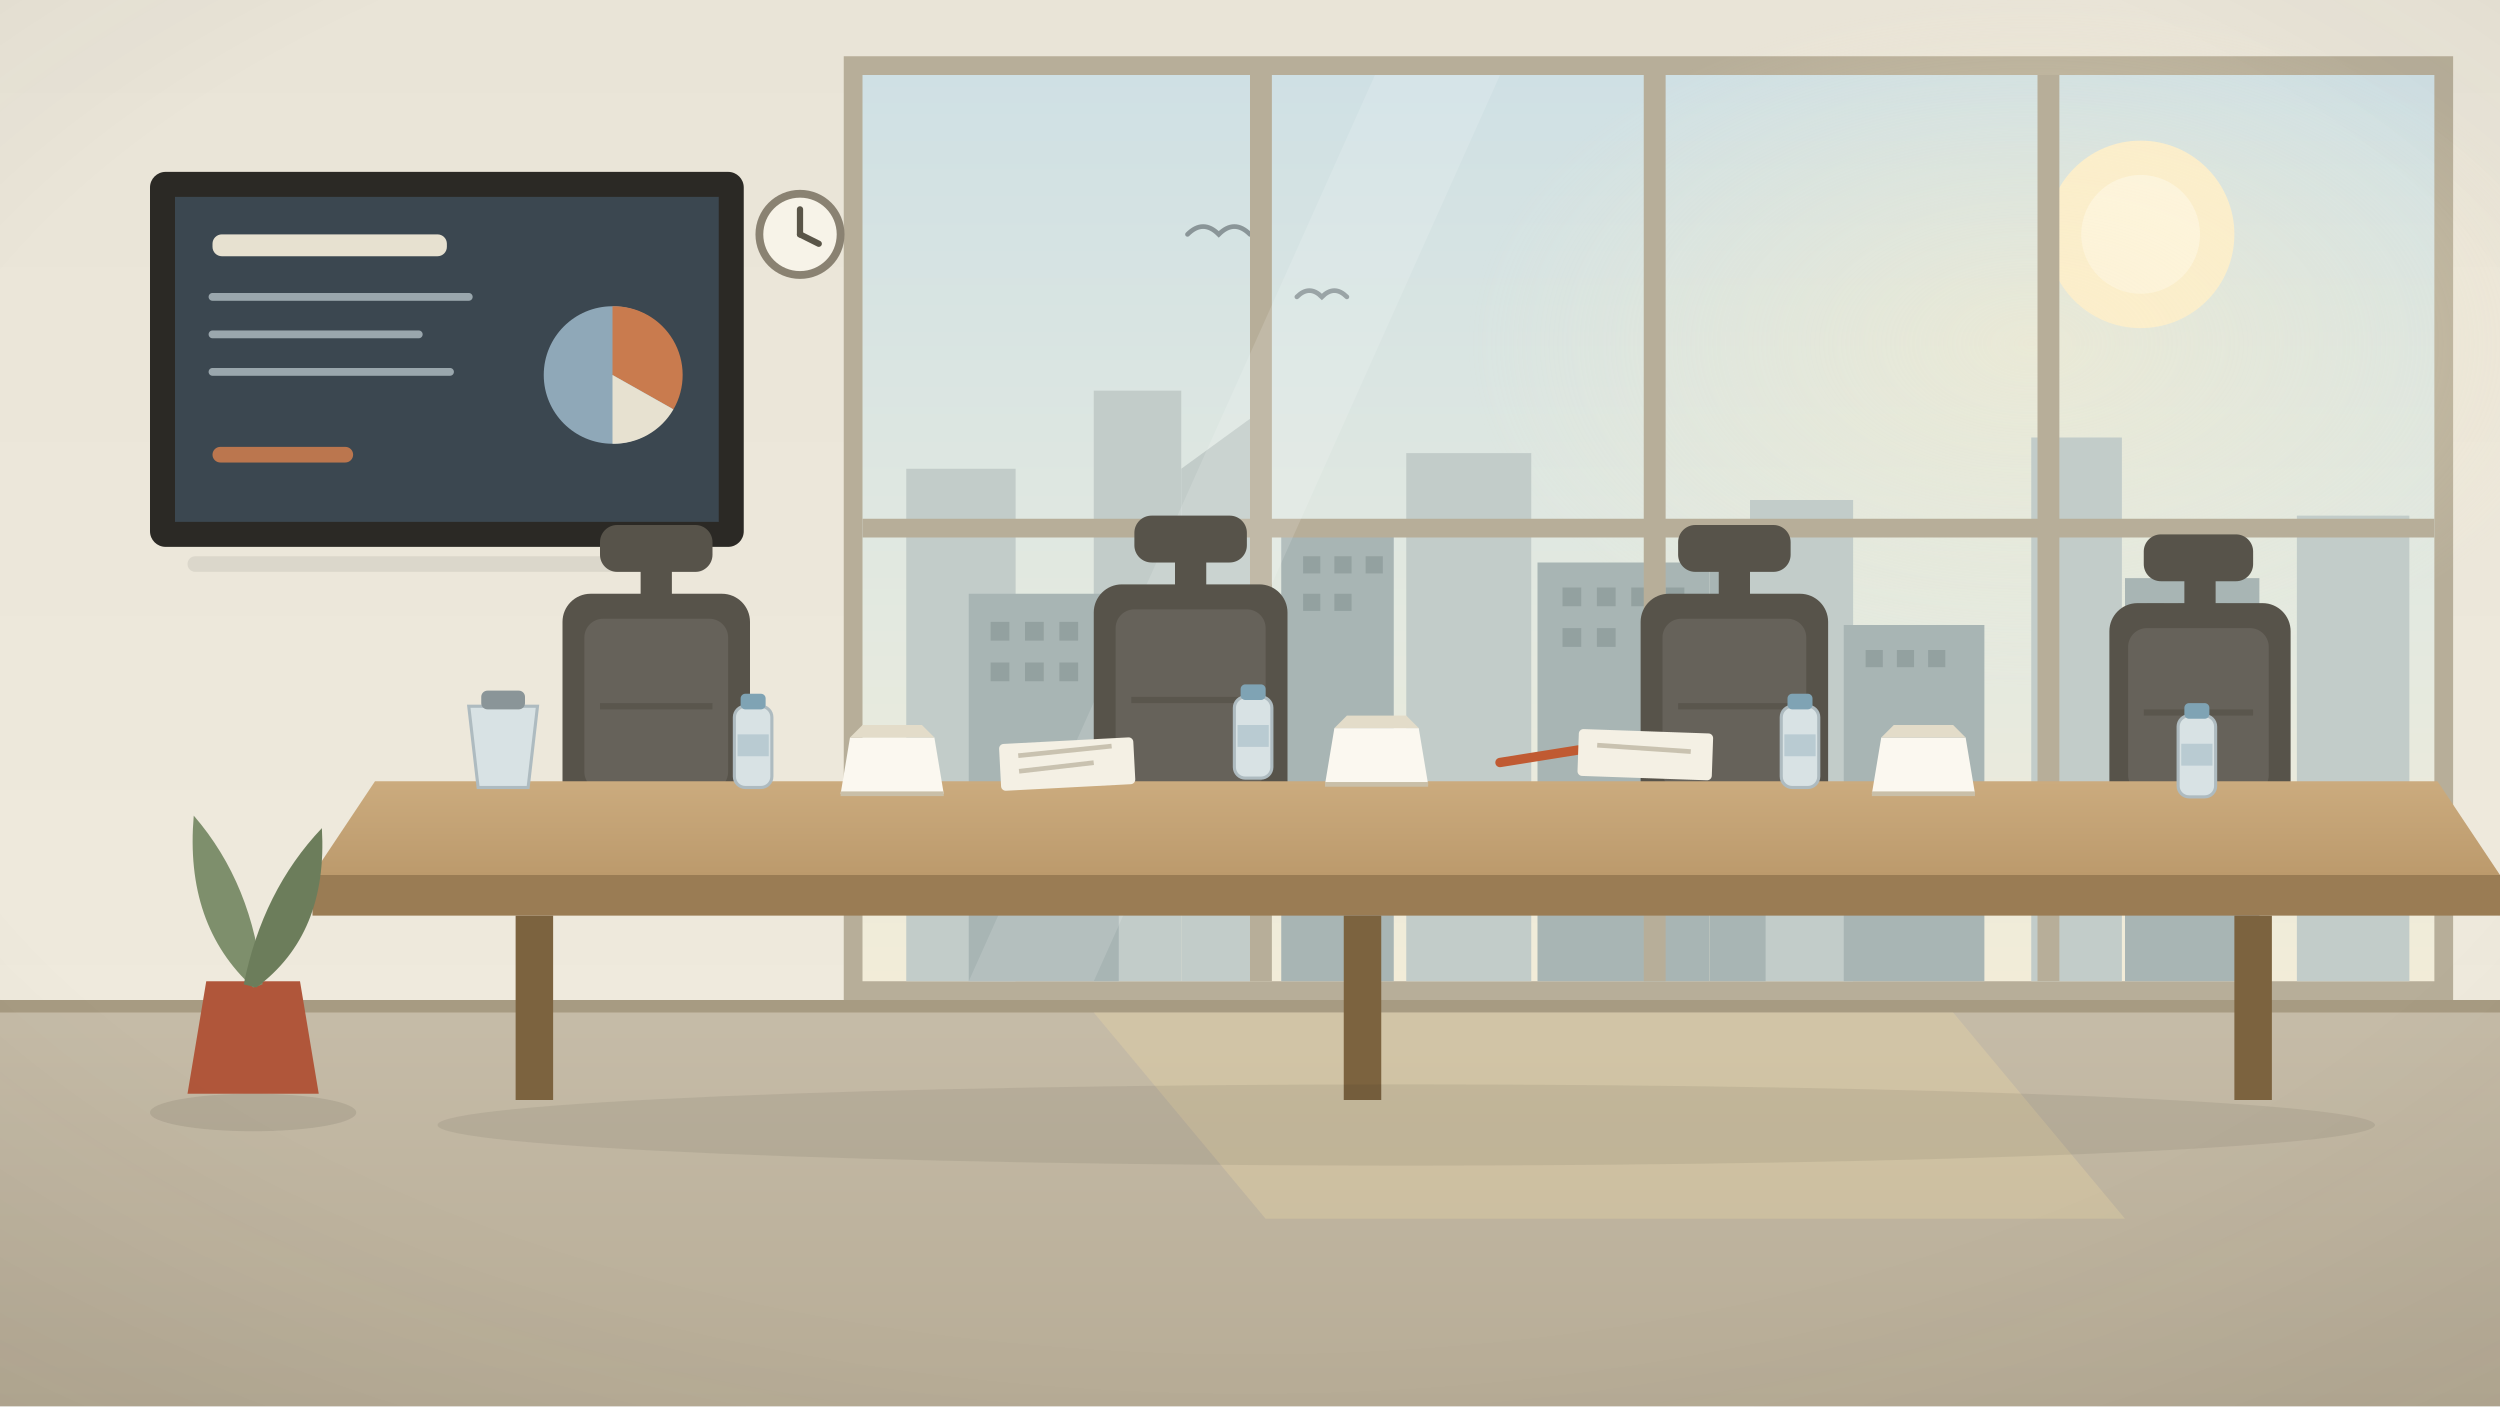
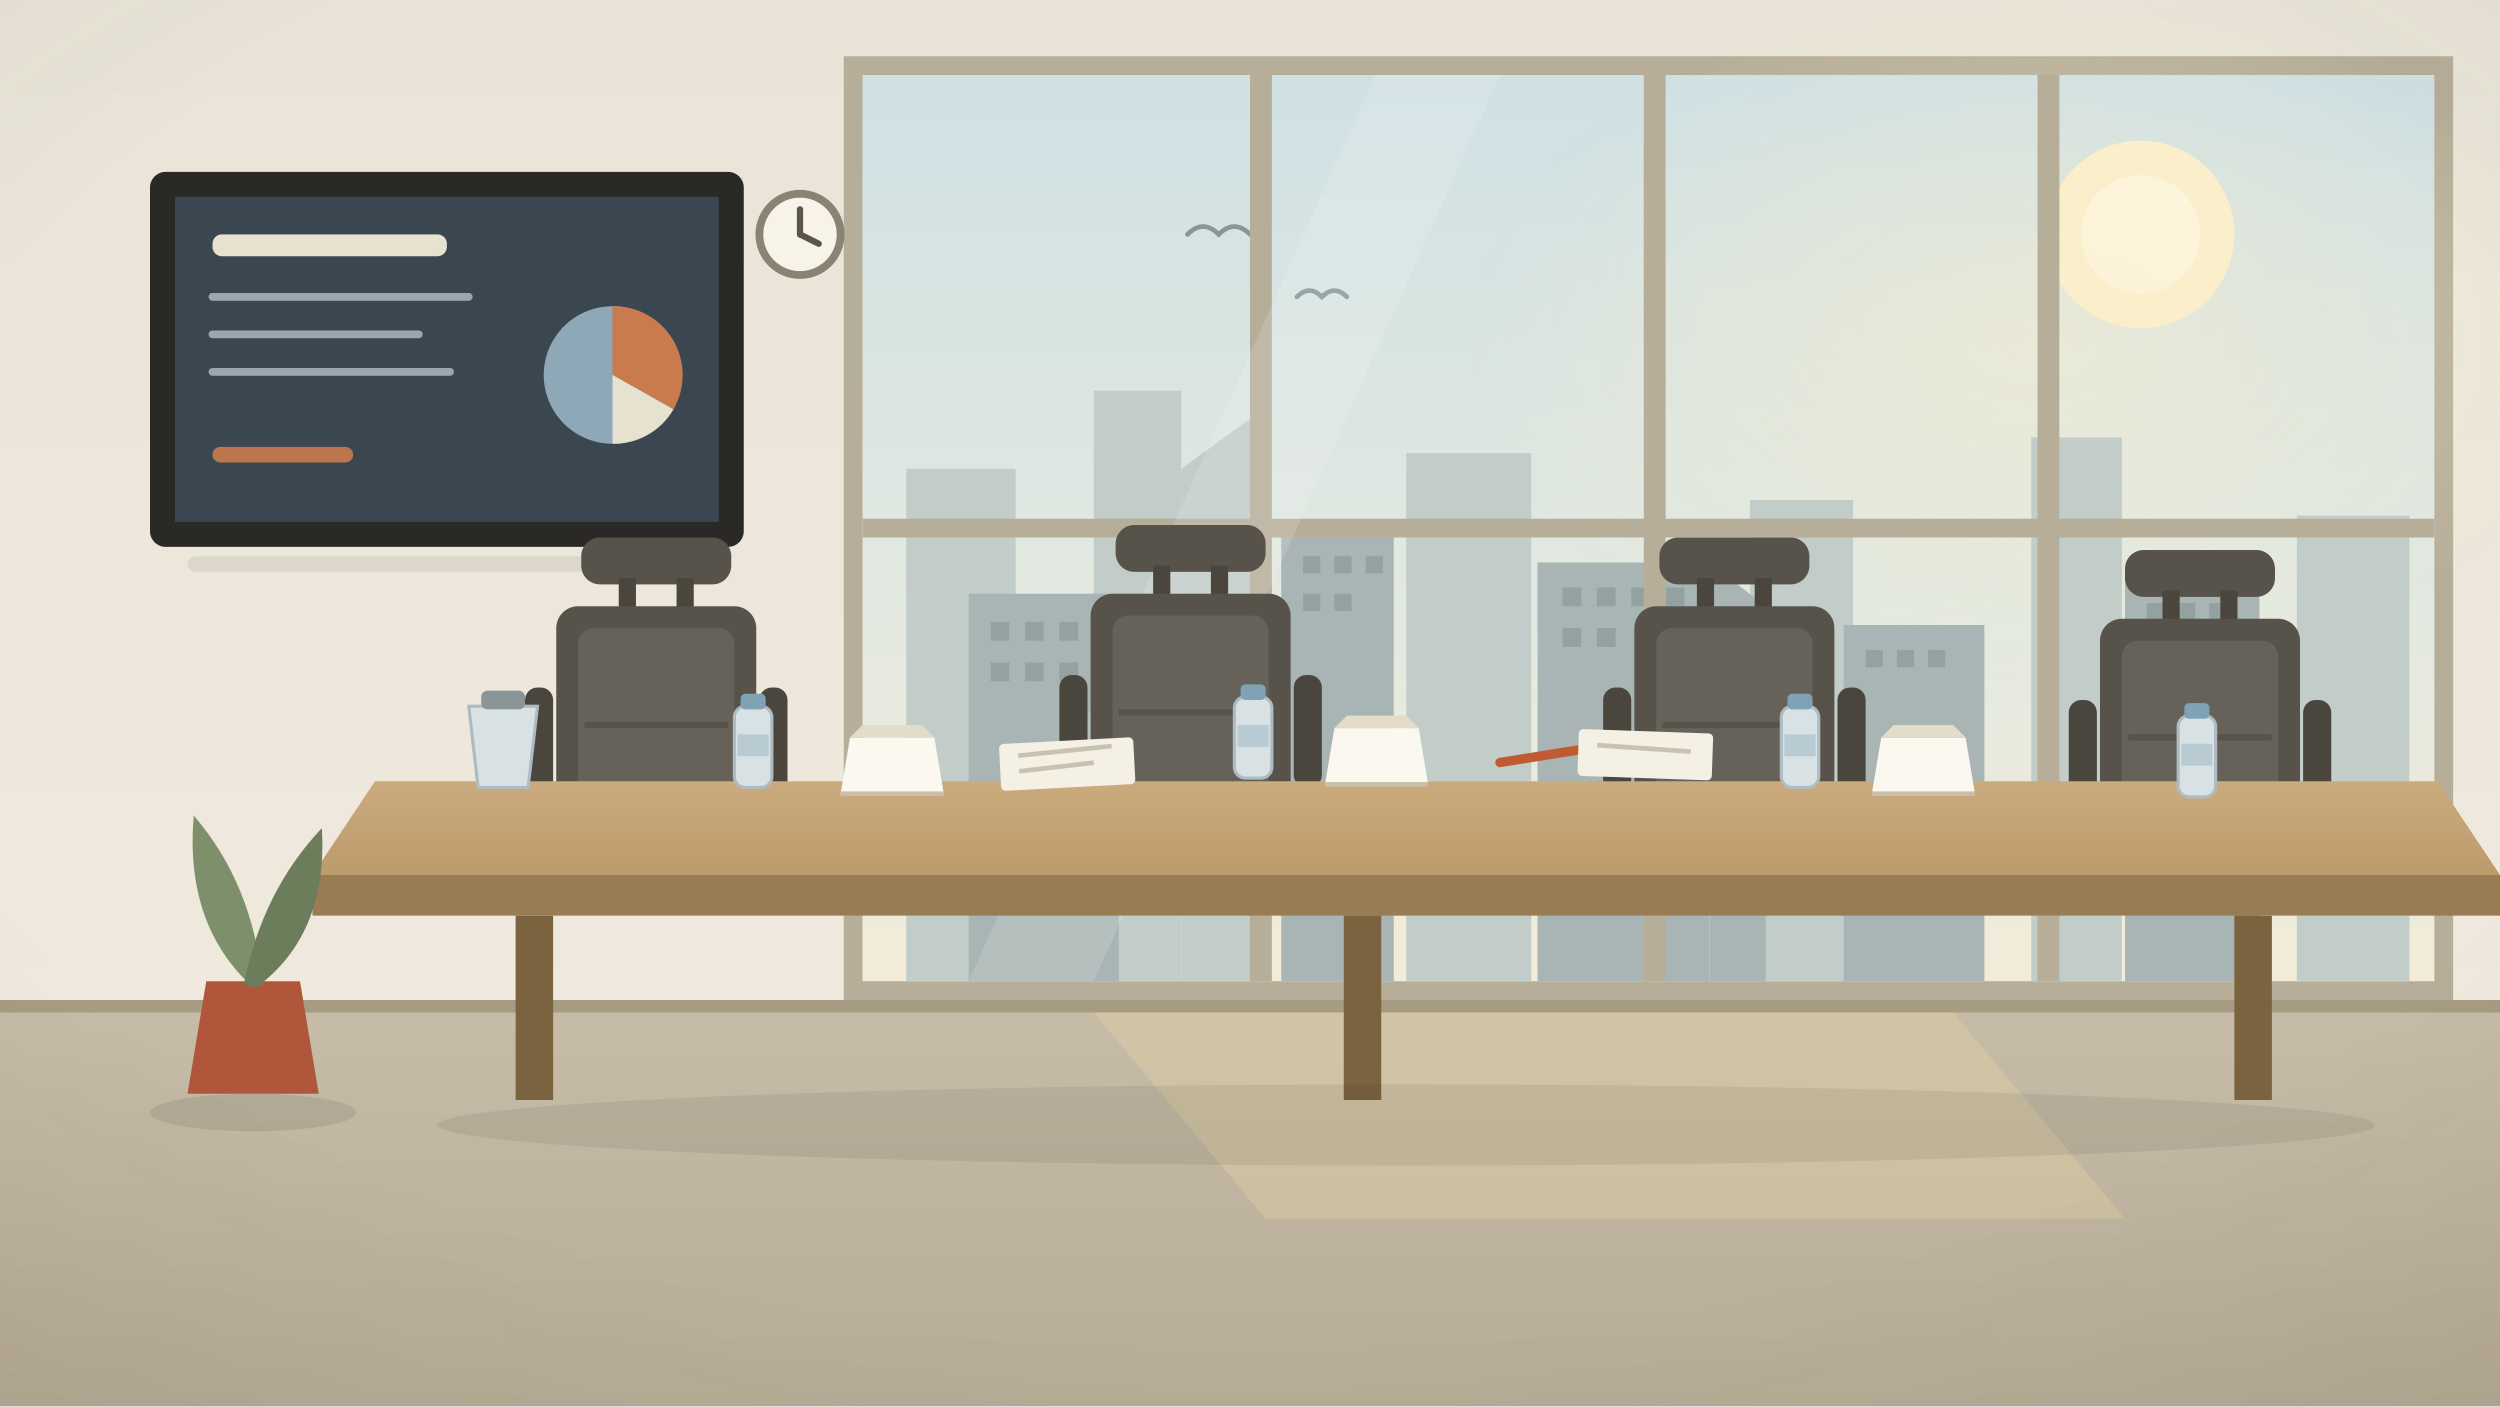
<svg xmlns="http://www.w3.org/2000/svg" width="1600" height="900" viewBox="0 0 1600 900">
  <defs>
    <linearGradient id="wallM" x1="0" y1="0" x2="0" y2="1">
      <stop offset="0" stop-color="#E9E4D7" />
      <stop offset="1" stop-color="#F1ECDF" />
    </linearGradient>
    <linearGradient id="skyM" x1="0" y1="0" x2="0" y2="1">
      <stop offset="0" stop-color="#CFE0E4" />
      <stop offset="0.6" stop-color="#E3E9E0" />
      <stop offset="1" stop-color="#F2ECD8" />
    </linearGradient>
    <linearGradient id="floorM" x1="0" y1="0" x2="0" y2="1">
      <stop offset="0" stop-color="#C6BCA8" />
      <stop offset="1" stop-color="#B7AC96" />
    </linearGradient>
    <linearGradient id="tableTop" x1="0" y1="0" x2="0" y2="1">
      <stop offset="0" stop-color="#CBAB7E" />
      <stop offset="1" stop-color="#BC9A6C" />
    </linearGradient>
    <radialGradient id="mornGlow" cx="0.5" cy="0.5" r="0.5">
      <stop offset="0" stop-color="#FBEECB" stop-opacity="0.5" />
      <stop offset="1" stop-color="#FBEECB" stop-opacity="0" />
    </radialGradient>
    <radialGradient id="vignM" cx="0.5" cy="0.42" r="0.9">
      <stop offset="0.6" stop-color="#1C1B18" stop-opacity="0" />
      <stop offset="1" stop-color="#1C1B18" stop-opacity="0.10" />
    </radialGradient>
+     <g id="chairM">
+       <rect x="-48" y="0" width="96" height="30" rx="12" fill="#57534A" />
+       <rect x="-24" y="26" width="11" height="20" fill="#4A463E" />
+       <rect x="13" y="26" width="11" height="20" fill="#4A463E" />
+       <rect x="-84" y="96" width="18" height="72" rx="8" fill="#4A463E" />
+       <rect x="66" y="96" width="18" height="72" rx="8" fill="#4A463E" />
+       <rect x="-64" y="44" width="128" height="142" rx="14" fill="#57534A" />
+       <rect x="-50" y="58" width="100" height="114" rx="10" fill="#66625A" />
+       <line x1="-46" y1="120" x2="46" y2="120" stroke="#57534A" stroke-width="4" />
+     </g>
  </defs>
  <rect width="1600" height="900" fill="url(#wallM)" />
  <rect x="0" y="640" width="1600" height="260" fill="url(#floorM)" />
  <rect x="0" y="640" width="1600" height="8" fill="#A79B82" />
  <g>
    <rect x="540" y="36" width="1030" height="604" fill="#B7AE99" />
    <rect x="552" y="48" width="1006" height="580" fill="url(#skyM)" />
    <circle cx="1370" cy="150" r="60" fill="#FBEECB" />
    <circle cx="1370" cy="150" r="38" fill="#FDF6E0" />
    <ellipse cx="1300" cy="220" rx="360" ry="220" fill="url(#mornGlow)" />
    <g fill="#C2CCC9">
      <rect x="580" y="300" width="70" height="328" />
      <rect x="700" y="250" width="56" height="378" />
      <rect x="900" y="290" width="80" height="338" />
      <rect x="1120" y="320" width="66" height="308" />
      <rect x="1300" y="280" width="58" height="348" />
      <rect x="1470" y="330" width="72" height="298" />
      <polygon points="756,628 756,300 800,268 800,628" />
    </g>
    <g fill="#A8B5B4">
      <rect x="620" y="380" width="96" height="248" />
      <rect x="820" y="340" width="72" height="288" />
      <rect x="984" y="360" width="110" height="268" />
      <rect x="1180" y="400" width="90" height="228" />
      <rect x="1360" y="370" width="86" height="258" />
      <polygon points="1094,628 1094,360 1130,388 1130,628" />
    </g>
    <g fill="#93A1A0">
      <rect x="634" y="398" width="12" height="12" />
      <rect x="656" y="398" width="12" height="12" />
      <rect x="678" y="398" width="12" height="12" />
      <rect x="634" y="424" width="12" height="12" />
      <rect x="656" y="424" width="12" height="12" />
      <rect x="678" y="424" width="12" height="12" />
      <rect x="834" y="356" width="11" height="11" />
      <rect x="854" y="356" width="11" height="11" />
      <rect x="874" y="356" width="11" height="11" />
      <rect x="834" y="380" width="11" height="11" />
      <rect x="854" y="380" width="11" height="11" />
      <rect x="1000" y="376" width="12" height="12" />
      <rect x="1022" y="376" width="12" height="12" />
      <rect x="1044" y="376" width="12" height="12" />
      <rect x="1066" y="376" width="12" height="12" />
      <rect x="1000" y="402" width="12" height="12" />
      <rect x="1022" y="402" width="12" height="12" />
      <rect x="1066" y="402" width="12" height="12" />
      <rect x="1194" y="416" width="11" height="11" />
      <rect x="1214" y="416" width="11" height="11" />
      <rect x="1234" y="416" width="11" height="11" />
      <rect x="1374" y="386" width="11" height="11" />
      <rect x="1394" y="386" width="11" height="11" />
      <rect x="1414" y="386" width="11" height="11" />
      <rect x="1374" y="410" width="11" height="11" />
      <rect x="1414" y="410" width="11" height="11" />
    </g>
    <g stroke="#8A9598" stroke-width="3" fill="none" stroke-linecap="round">
      <path d="M760 150 q10 -10 20 0 q10 -10 20 0" />
      <path d="M830 190 q8 -8 16 0 q8 -8 16 0" />
    </g>
    <g fill="#B7AE99">
      <rect x="800" y="48" width="14" height="580" />
      <rect x="1052" y="48" width="14" height="580" />
      <rect x="1304" y="48" width="14" height="580" />
      <rect x="552" y="332" width="1006" height="12" />
    </g>
    <polygon points="880,48 960,48 700,628 620,628" fill="#FFFFFF" opacity="0.14" />
  </g>
  <polygon points="700,648 1250,648 1360,780 810,780" fill="#EFD9A6" opacity="0.30" />
  <g>
    <rect x="96" y="110" width="380" height="240" rx="10" fill="#2B2925" />
    <rect x="112" y="126" width="348" height="208" fill="#3B4750" />
    <rect x="136" y="150" width="150" height="14" rx="6" fill="#E7E1D0" />
    <g stroke="#9AA7AD" stroke-width="5" stroke-linecap="round">
      <line x1="136" y1="190" x2="300" y2="190" />
      <line x1="136" y1="214" x2="268" y2="214" />
      <line x1="136" y1="238" x2="288" y2="238" />
    </g>
    <circle cx="392" cy="240" r="44" fill="#8FA8B8" />
    <path d="M392 240 L392 196 A44 44 0 0 1 431 262 z" fill="#C97B4E" />
    <path d="M392 240 L431 262 A44 44 0 0 1 392 284 z" fill="#E7E1D0" />
    <rect x="136" y="286" width="90" height="10" rx="5" fill="#C97B4E" opacity="0.9" />
    <rect x="120" y="356" width="332" height="10" rx="5" fill="#1C1B18" opacity="0.08" />
  </g>
  <circle cx="512" cy="150" r="26" fill="#F7F3E8" stroke="#8A8272" stroke-width="5" />
  <line x1="512" y1="150" x2="512" y2="134" stroke="#5A5548" stroke-width="4" stroke-linecap="round" />
  <line x1="512" y1="150" x2="524" y2="156" stroke="#5A5548" stroke-width="4" stroke-linecap="round" />
  <g>
-     <g fill="#57534A">
-       <rect x="384" y="336" width="72" height="30" rx="11" />
-       <rect x="410" y="364" width="20" height="18" />
-       <rect x="360" y="380" width="120" height="140" rx="18" />
-       <rect x="726" y="330" width="72" height="30" rx="11" />
-       <rect x="752" y="358" width="20" height="18" />
-       <rect x="700" y="374" width="124" height="146" rx="18" />
-       <rect x="1074" y="336" width="72" height="30" rx="11" />
-       <rect x="1100" y="364" width="20" height="18" />
-       <rect x="1050" y="380" width="120" height="140" rx="18" />
-       <rect x="1372" y="342" width="70" height="30" rx="11" />
-       <rect x="1398" y="370" width="20" height="18" />
-       <rect x="1350" y="386" width="116" height="134" rx="18" />
-     </g>
-     <g fill="#66625A">
-       <rect x="374" y="396" width="92" height="110" rx="12" />
-       <rect x="714" y="390" width="96" height="114" rx="12" />
-       <rect x="1064" y="396" width="92" height="110" rx="12" />
-       <rect x="1362" y="402" width="90" height="106" rx="12" />
-     </g>
-     <g stroke="#57534A" stroke-width="4" opacity="0.8">
-       <line x1="384" y1="452" x2="456" y2="452" />
-       <line x1="724" y1="448" x2="800" y2="448" />
-       <line x1="1074" y1="452" x2="1146" y2="452" />
-       <line x1="1372" y1="456" x2="1442" y2="456" />
-     </g>
+     <use href="#chairM" x="420" y="344" />
+     <use href="#chairM" x="762" y="336" />
+     <use href="#chairM" x="1110" y="344" />
+     <use href="#chairM" x="1408" y="352" />
  </g>
  <g>
    <polygon points="240,500 1560,500 1600,560 200,560" fill="url(#tableTop)" />
    <rect x="200" y="560" width="1400" height="26" fill="#9A7C54" />
    <rect x="330" y="586" width="24" height="118" fill="#7C633F" />
    <rect x="1430" y="586" width="24" height="118" fill="#7C633F" />
    <rect x="860" y="586" width="24" height="118" fill="#7C633F" />
    <ellipse cx="900" cy="720" rx="620" ry="26" fill="#1C1B18" opacity="0.08" />
    <g>
      <g fill="#D8E2E4" stroke="#AEBBC0" stroke-width="2">
        <rect x="470" y="452" width="24" height="52" rx="7" />
        <rect x="790" y="446" width="24" height="52" rx="7" />
        <rect x="1140" y="452" width="24" height="52" rx="7" />
        <rect x="1394" y="458" width="24" height="52" rx="7" />
      </g>
      <g fill="#7FA3B4">
        <rect x="474" y="444" width="16" height="10" rx="3" />
        <rect x="794" y="438" width="16" height="10" rx="3" />
        <rect x="1144" y="444" width="16" height="10" rx="3" />
        <rect x="1398" y="450" width="16" height="10" rx="3" />
      </g>
      <g fill="#B9CBD2">
        <rect x="472" y="470" width="20" height="14" />
        <rect x="792" y="464" width="20" height="14" />
        <rect x="1142" y="470" width="20" height="14" />
        <rect x="1396" y="476" width="20" height="14" />
      </g>
    </g>
    <g>
      <polygon points="538,508 604,508 598,472 544,472" fill="#FBF8F0" />
      <polygon points="544,472 598,472 590,464 552,464" fill="#E3DCC9" />
      <line x1="538" y1="508" x2="604" y2="508" stroke="#C9BFA8" stroke-width="3" />
      <polygon points="848,502 914,502 908,466 854,466" fill="#FBF8F0" />
      <polygon points="854,466 908,466 900,458 862,458" fill="#E3DCC9" />
      <line x1="848" y1="502" x2="914" y2="502" stroke="#C9BFA8" stroke-width="3" />
      <polygon points="1198,508 1264,508 1258,472 1204,472" fill="#FBF8F0" />
      <polygon points="1204,472 1258,472 1250,464 1212,464" fill="#E3DCC9" />
      <line x1="1198" y1="508" x2="1264" y2="508" stroke="#C9BFA8" stroke-width="3" />
    </g>
    <g>
      <rect x="640" y="474" width="86" height="30" rx="3" fill="#F4F0E4" transform="rotate(-3 683 489)" />
      <line x1="652" y1="482" x2="712" y2="479" stroke="#C9C2B0" stroke-width="3" transform="rotate(-3 683 489)" />
      <line x1="652" y1="492" x2="700" y2="489" stroke="#C9C2B0" stroke-width="3" transform="rotate(-3 683 489)" />
      <line x1="960" y1="488" x2="1010" y2="480" stroke="#C05A32" stroke-width="6" stroke-linecap="round" />
      <rect x="1010" y="468" width="86" height="30" rx="3" fill="#F4F0E4" transform="rotate(2 1053 483)" />
      <line x1="1022" y1="478" x2="1082" y2="480" stroke="#C9C2B0" stroke-width="3" transform="rotate(2 1053 483)" />
    </g>
    <path d="M300 452 h44 l-6 52 h-32 z" fill="#D8E2E4" stroke="#AEBBC0" stroke-width="2" />
    <rect x="308" y="442" width="28" height="12" rx="4" fill="#8A9598" />
  </g>
  <g>
    <path d="M120 700 h84 l-12 -72 h-60 z" fill="#B0563A" />
    <g fill="#7E8F6C">
      <path d="M162 632 q-44 -40 -38 -110 q38 44 44 108 z" />
      <path d="M164 632 q46 -34 42 -102 q-38 40 -50 100 z" fill="#6C7D5B" />
    </g>
    <ellipse cx="162" cy="712" rx="66" ry="12" fill="#1C1B18" opacity="0.10" />
  </g>
  <rect width="1600" height="900" fill="url(#vignM)" />
</svg>
